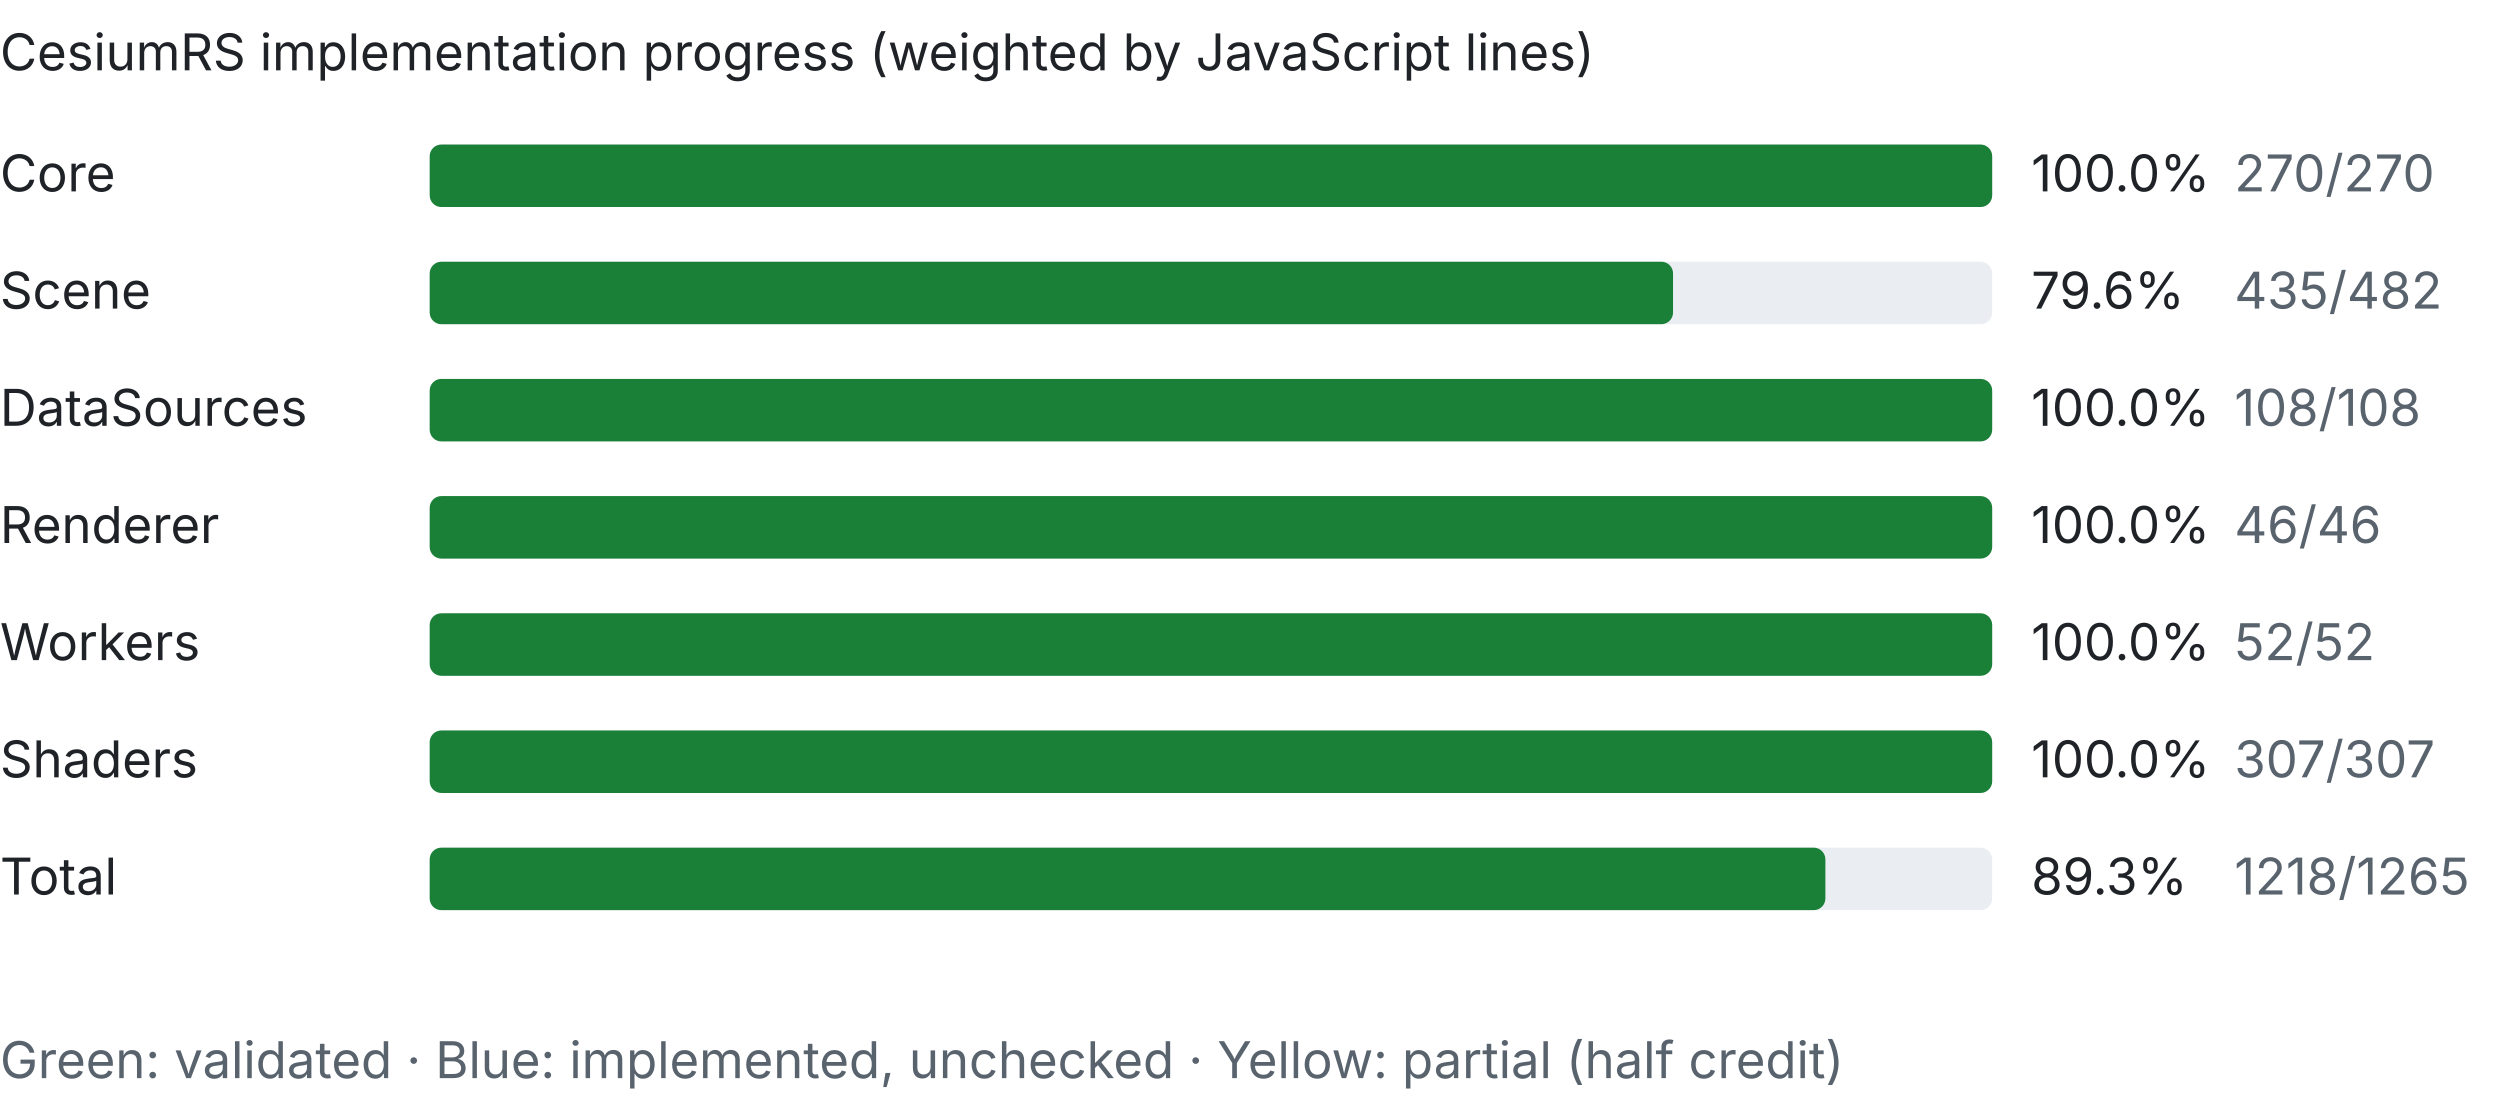
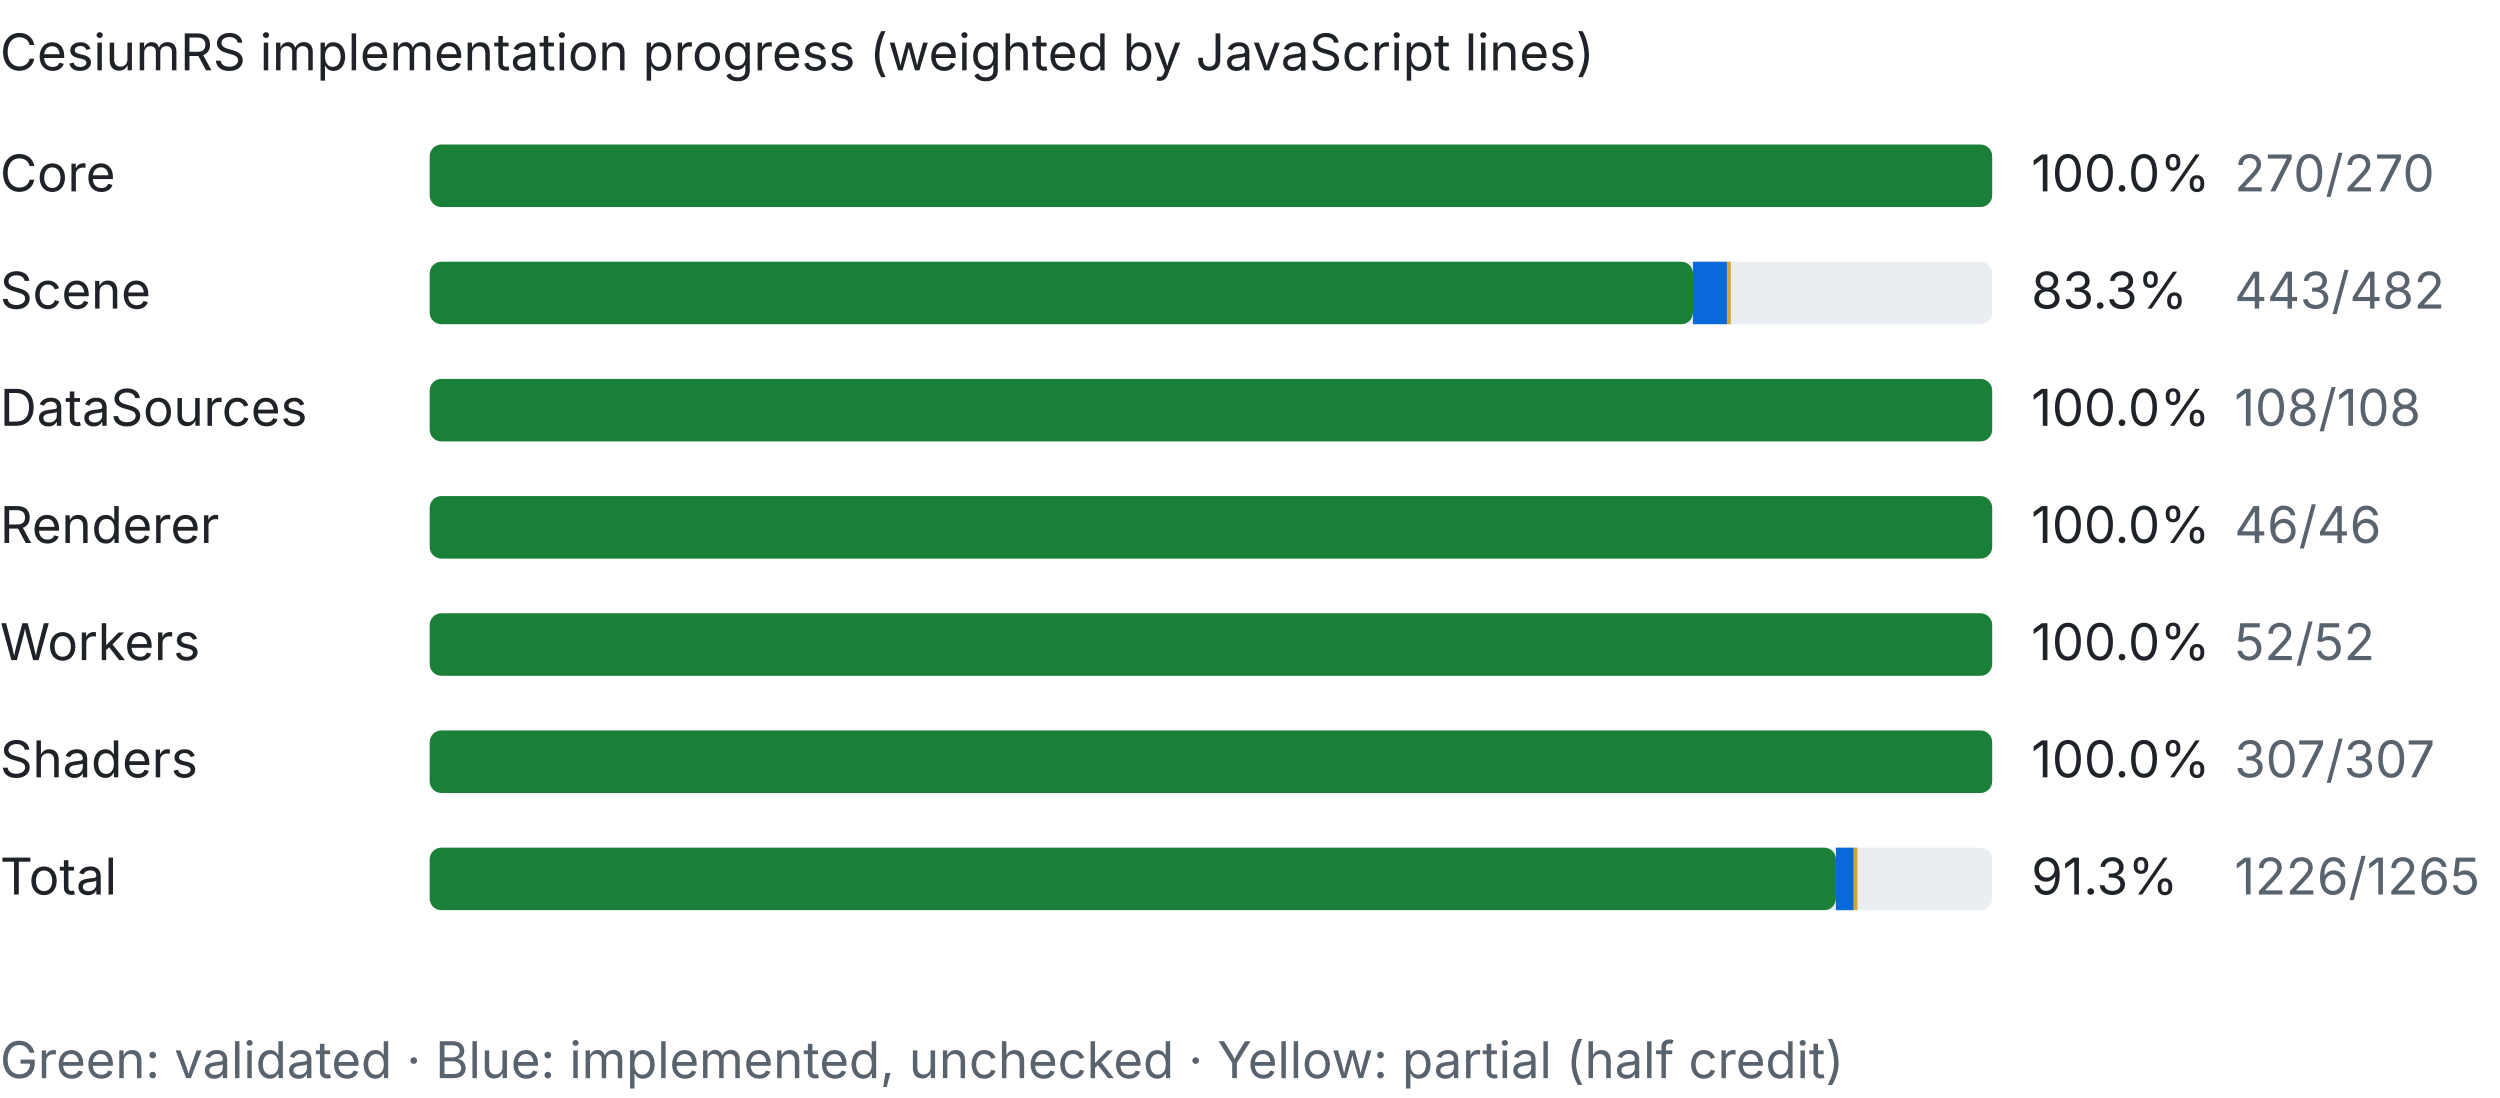
<svg xmlns="http://www.w3.org/2000/svg" width="640" height="281" viewBox="0 0 640 281">
  <style>text{font:13px system-ui,-apple-system,Segoe UI,sans-serif;fill:#1f2328}.dim{fill:#59636e}.bg{fill:#eaeef2}.done{fill:#1a7f37}.part{fill:#d4a72c}.unchecked{fill:#0969da}@media (prefers-color-scheme:dark){text{fill:#e6edf3}.dim{fill:#9198a1}.bg{fill:#30363d}.done{fill:#3fb950}}</style>
  <text x="0" y="18" font-weight="600">CesiumRS implementation progress (weighted by JavaScript lines)</text>
  <text x="0" y="49">Core</text>
  <rect class="bg" x="110" y="37" width="400" height="16" rx="3" />
  <rect class="done" x="110" y="37" width="400.0" height="16" rx="3" />
  <text x="520" y="49">100.0%</text>
  <text class="dim" x="572" y="49">270/270</text>
  <text x="0" y="79">Scene</text>
  <rect class="bg" x="110" y="67" width="400" height="16" rx="3" />
-   <rect class="done" x="110" y="67" width="318.3" height="16" rx="3" />
-   <text x="520" y="79">79.6%</text>
-   <text class="dim" x="572" y="79">435/482</text>
+   <rect class="done" x="110" y="67" width="323.4" height="16" rx="3" />
+   <rect class="unchecked" x="433.4" y="67" width="8.7" height="16" />
+   <rect class="part" x="442.1" y="67" width="1.0" height="16" />
+   <text x="520" y="79">83.3%</text>
+   <text class="dim" x="572" y="79">443/482</text>
  <text x="0" y="109">DataSources</text>
  <rect class="bg" x="110" y="97" width="400" height="16" rx="3" />
  <rect class="done" x="110" y="97" width="400.0" height="16" rx="3" />
  <text x="520" y="109">100.0%</text>
  <text class="dim" x="572" y="109">108/108</text>
  <text x="0" y="139">Renderer</text>
  <rect class="bg" x="110" y="127" width="400" height="16" rx="3" />
  <rect class="done" x="110" y="127" width="400.0" height="16" rx="3" />
  <text x="520" y="139">100.0%</text>
  <text class="dim" x="572" y="139">46/46</text>
  <text x="0" y="169">Workers</text>
  <rect class="bg" x="110" y="157" width="400" height="16" rx="3" />
  <rect class="done" x="110" y="157" width="400.0" height="16" rx="3" />
  <text x="520" y="169">100.0%</text>
  <text class="dim" x="572" y="169">52/52</text>
  <text x="0" y="199">Shaders</text>
  <rect class="bg" x="110" y="187" width="400" height="16" rx="3" />
  <rect class="done" x="110" y="187" width="400.0" height="16" rx="3" />
  <text x="520" y="199">100.0%</text>
  <text class="dim" x="572" y="199">307/307</text>
  <text x="0" y="229" font-weight="600">Total</text>
  <rect class="bg" x="110" y="217" width="400" height="16" rx="3" />
-   <rect class="done" x="110" y="217" width="357.3" height="16" rx="3" />
-   <text x="520" y="229" font-weight="600">89.3%</text>
-   <text class="dim" x="572" y="229">1218/1265</text>
+   <rect class="done" x="110" y="217" width="360.0" height="16" rx="3" />
+   <rect class="unchecked" x="470.0" y="217" width="4.6" height="16" />
+   <rect class="part" x="474.5" y="217" width="1.0" height="16" />
+   <text x="520" y="229" font-weight="600">91.3%</text>
+   <text class="dim" x="572" y="229">1226/1265</text>
  <text class="dim" x="0" y="276">Green: validated · Blue: implemented, unchecked · Yellow: partial (half credit)</text>
</svg>
